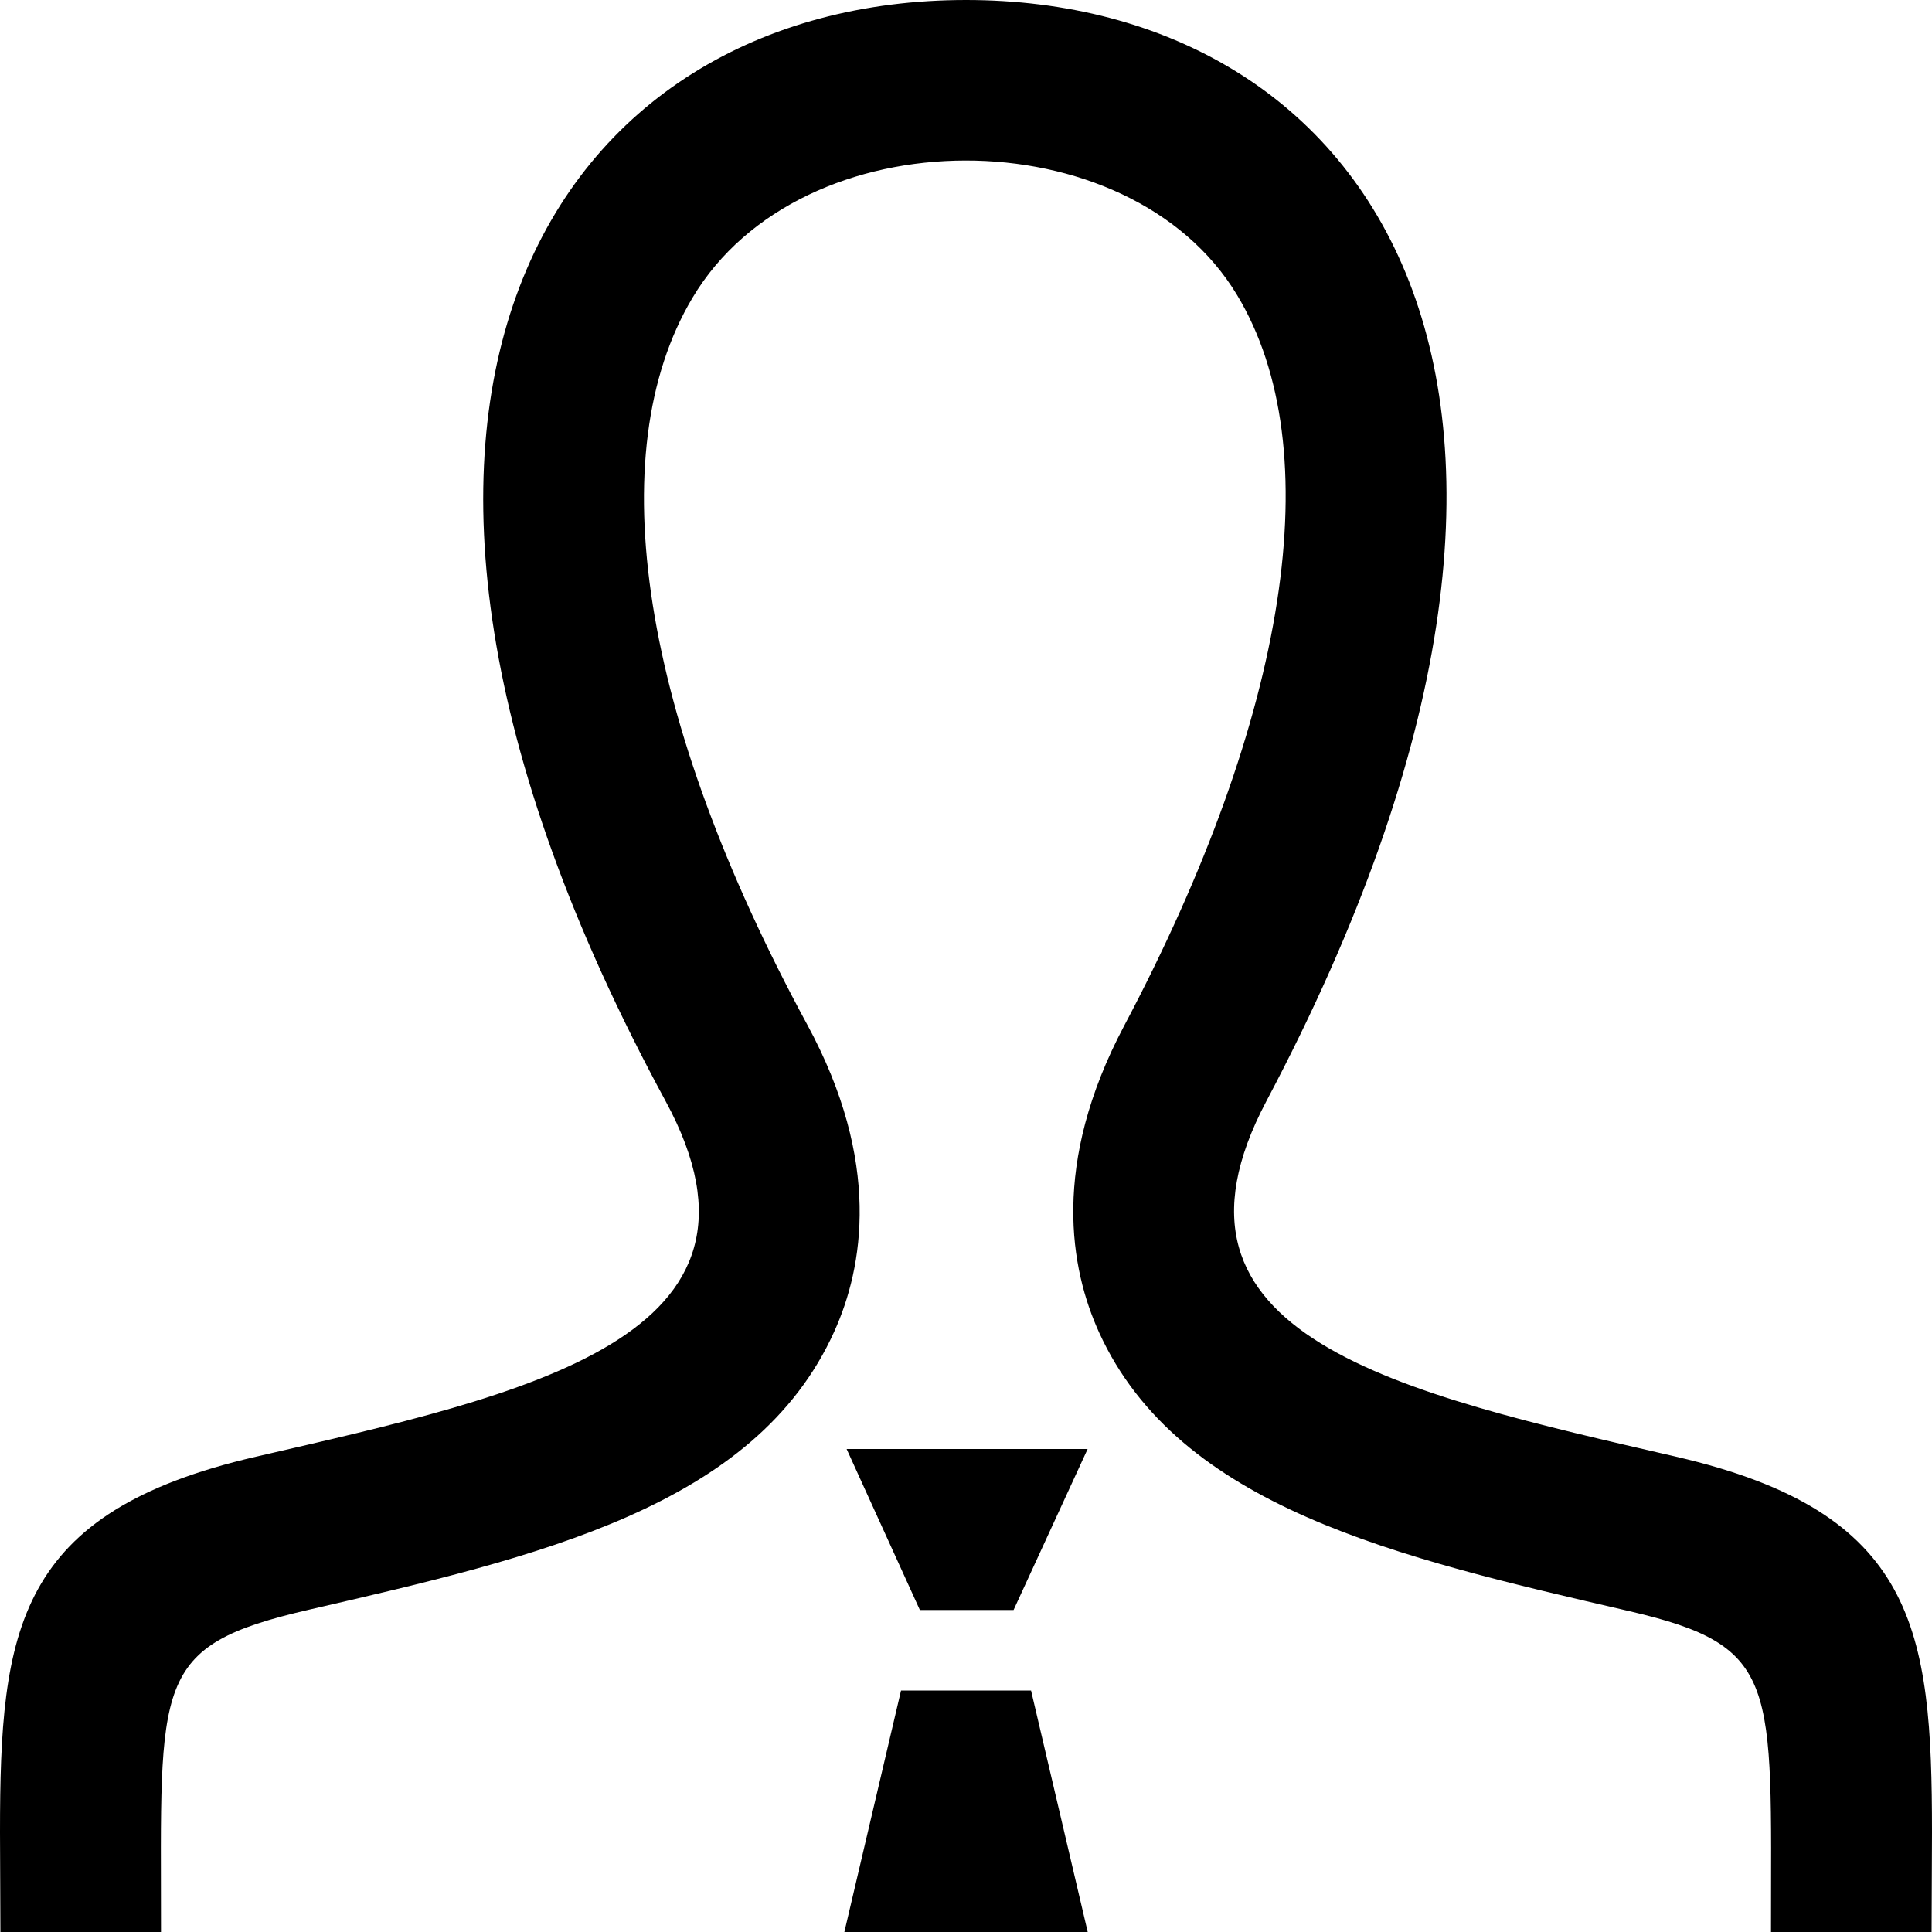
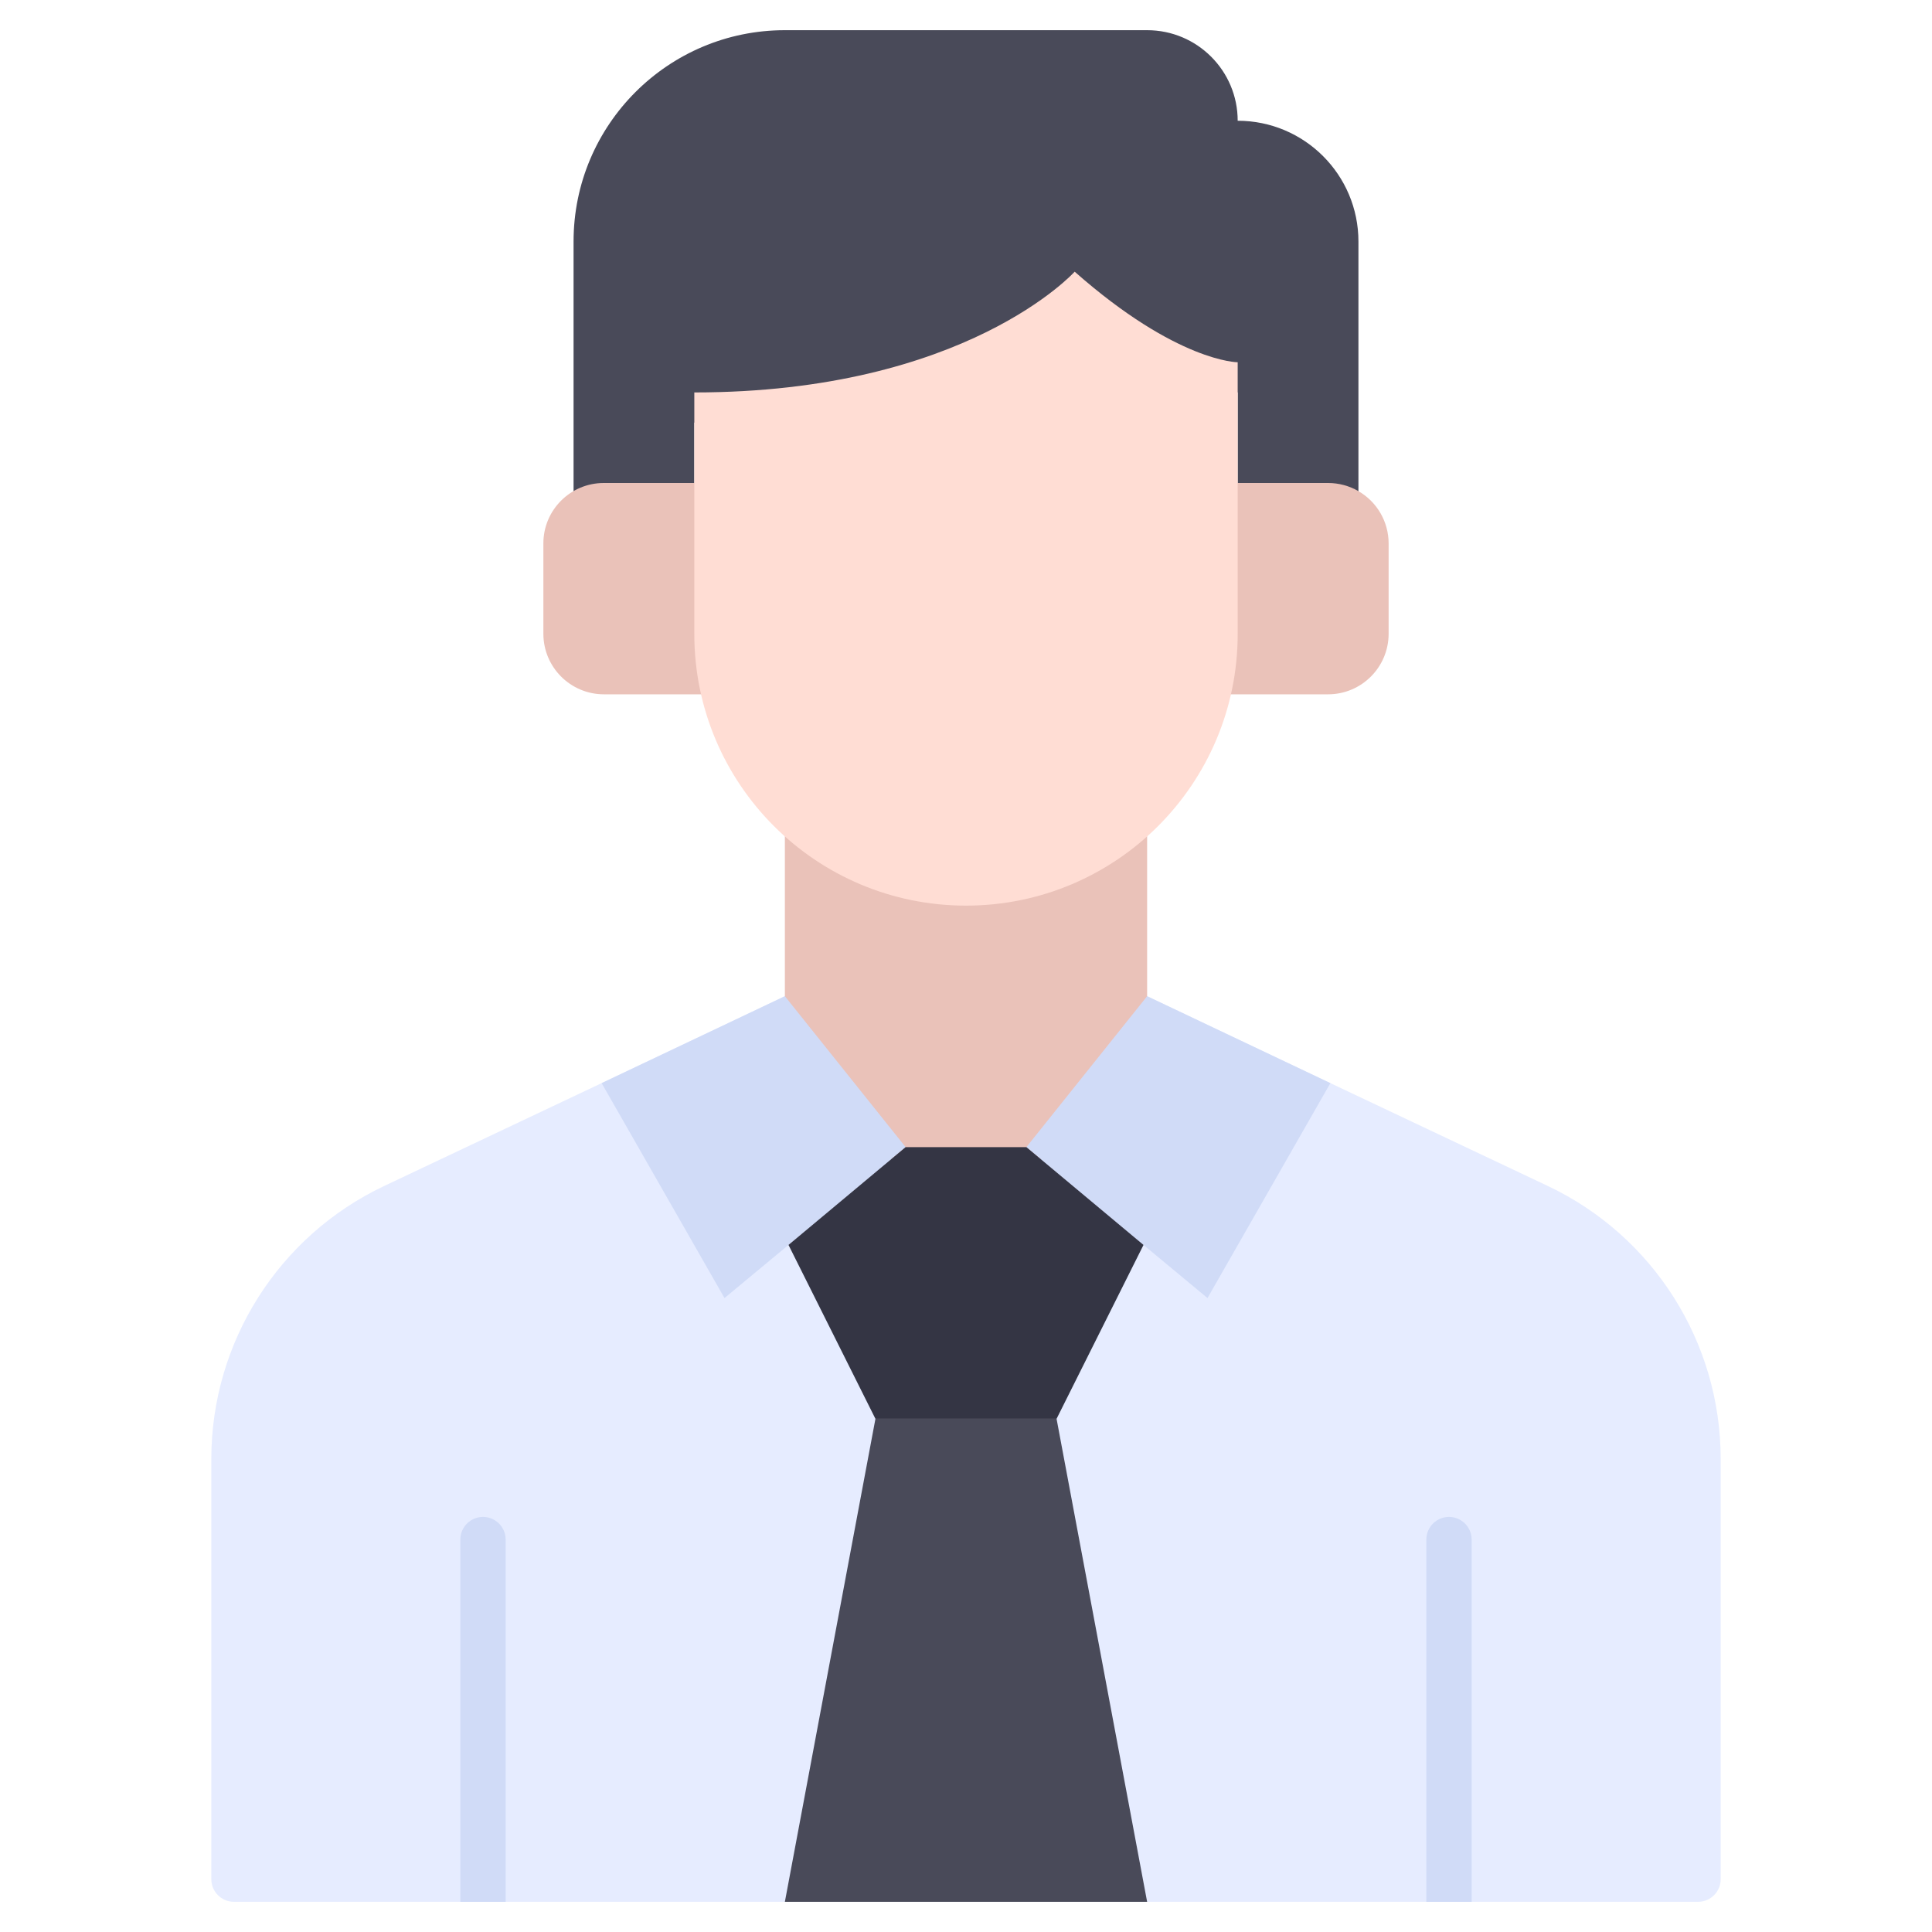
- <svg xmlns="http://www.w3.org/2000/svg" width="24" height="24" viewBox="0 0 24 24">
-   <path d="M23.995 24h-1.995c0-3.104.119-3.55-1.761-3.986-2.877-.664-5.594-1.291-6.584-3.458-.361-.791-.601-2.095.31-3.814 2.042-3.857 2.554-7.165 1.403-9.076-1.341-2.229-5.413-2.241-6.766.034-1.154 1.937-.635 5.227 1.424 9.025.93 1.712.697 3.02.338 3.815-.982 2.178-3.675 2.799-6.525 3.456-1.964.454-1.839.87-1.839 4.004h-1.995l-.005-1.241c0-2.52.199-3.975 3.178-4.663 3.365-.777 6.688-1.473 5.09-4.418-4.733-8.729-1.35-13.678 3.732-13.678 4.983 0 8.451 4.766 3.732 13.678-1.551 2.928 1.65 3.624 5.09 4.418 2.979.688 3.178 2.143 3.178 4.663l-.005 1.241zm-13.478-6l.91 2h1.164l.92-2h-2.994zm2.995 6l-.704-3h-1.615l-.704 3h3.023z" />
+ <svg xmlns="http://www.w3.org/2000/svg" viewBox="0 0 64 64">
+   <g id="Man">
+     <path d="M45,8v9.27A2,2,0,0,0,44,17H41V13s-2,0-5.4-3c0,0-3.6,4-12.6,4v3H20a2,2,0,0,0-1,.27V8a7,7,0,0,1,7-7H38a3,3,0,0,1,3,3A4,4,0,0,1,45,8Z" style="fill:#494a59" />
+     <path d="M45,16.27A2,2,0,0,0,44,16H40v5a9.356,9.356,0,0,1-.22,2H44a2.006,2.006,0,0,0,2-2V18A2,2,0,0,0,45,16.27Z" style="fill:#eac2b9" />
+     <path d="M24,21V16H20a2,2,0,0,0-2,2v3a2.006,2.006,0,0,0,2,2h4.23A8.759,8.759,0,0,1,24,21Z" style="fill:#eac2b9" />
+     <path d="M51.28,39.29C42.434,35.107,45.464,36.541,38,33l-4,5H30l-4-5c-7.463,3.541-4.435,2.107-13.28,6.29A10.009,10.009,0,0,0,7,48.33V62.25a.75.75,0,0,0,.75.75h48.5a.75.75,0,0,0,.75-.75V48.33A10.009,10.009,0,0,0,51.28,39.29Z" style="fill:#e6ecff" />
+     <polygon points="38 63 26 63 29 47 35 47 38 63" style="fill:#494a59" />
+     <path d="M38,26.7V34l-4,5H30l-4-5V26.7a8.976,8.976,0,0,0,12,0Z" style="fill:#eac2b9" />
+     <path d="M48.75,51V63h-1.5V51a.75.75,0,0,1,1.5,0Z" style="fill:#d0dbf7" />
+     <path d="M16.75,51V63h-1.5V51a.75.75,0,0,1,1.5,0Z" style="fill:#d0dbf7" />
+     <path d="M35.6,9S32,13,23,13v8a9,9,0,0,0,18,0V12S39,12,35.6,9Z" style="fill:#ffddd4" />
+     <polygon points="30 38 26.12 41.24 24 43 19.93 35.88 26 33 30 38" style="fill:#d0dbf7" />
+     <polygon points="44.07 35.88 40 43 37.88 41.24 34 38 38 33 44.07 35.88" style="fill:#d0dbf7" />
+     <polygon points="37.88 41.24 35 47 29 47 26.12 41.24 30 38 34 38 37.88 41.24" style="fill:#343544" />
+   </g>
</svg>
